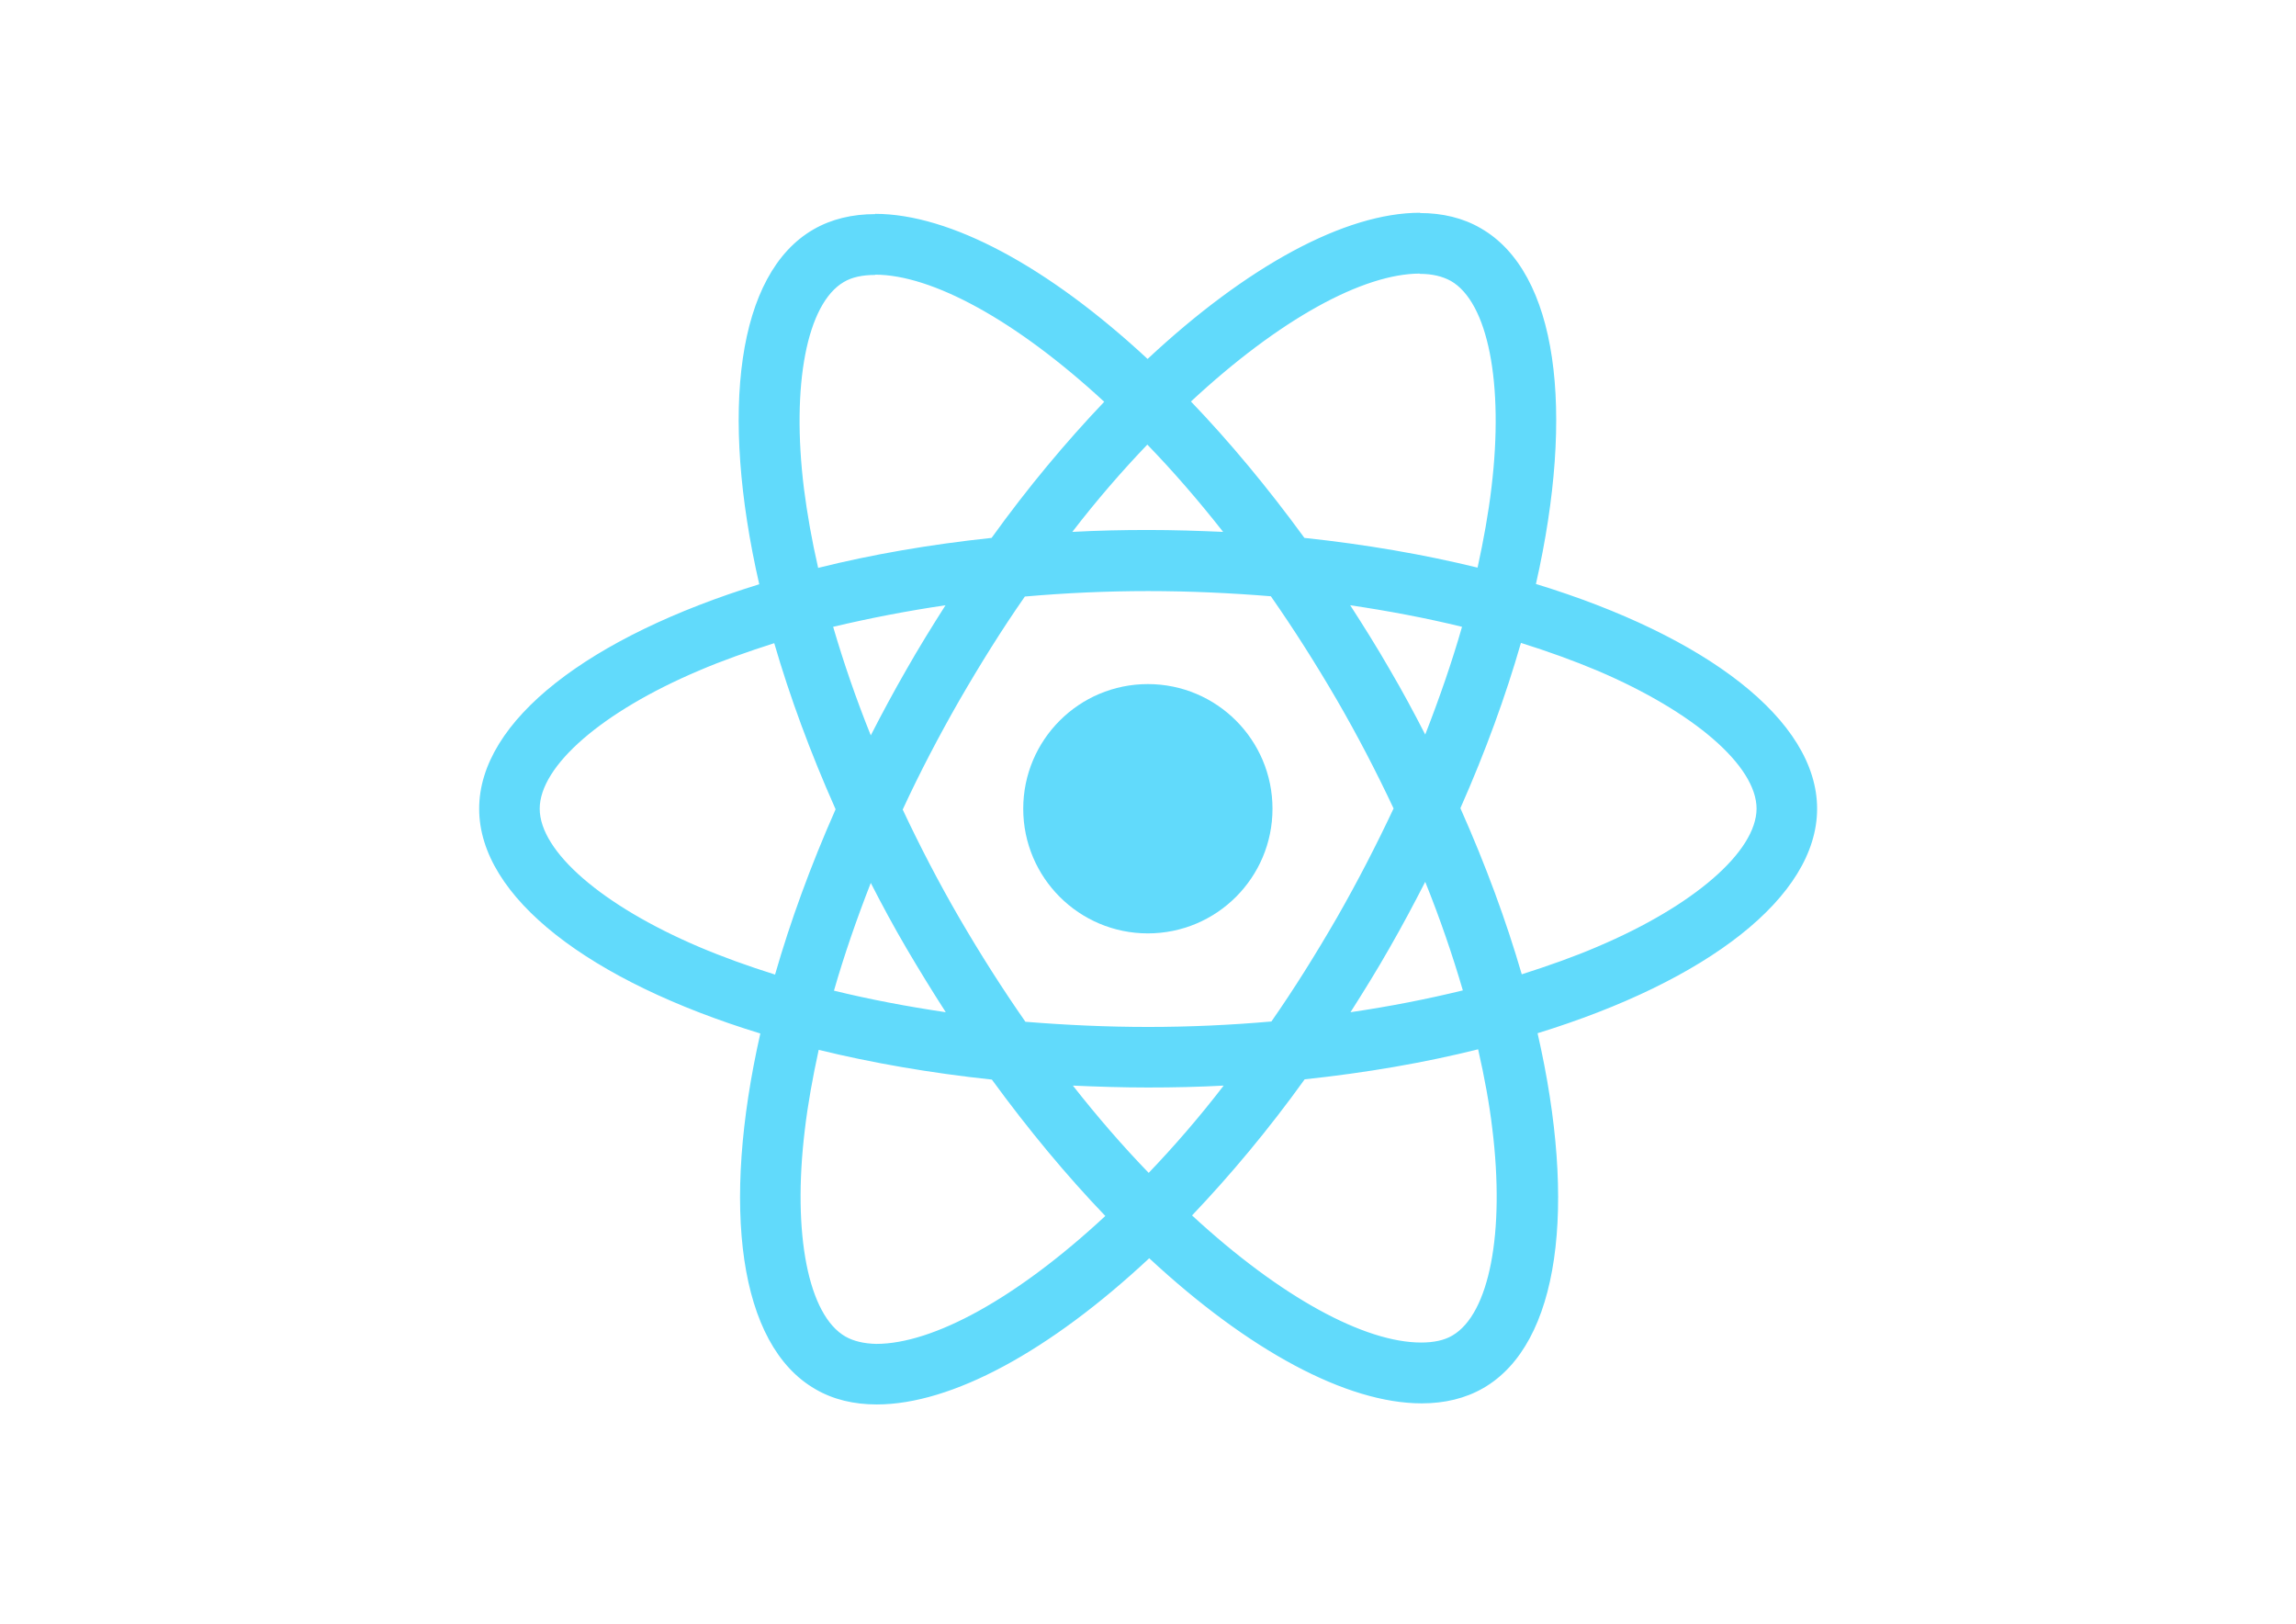
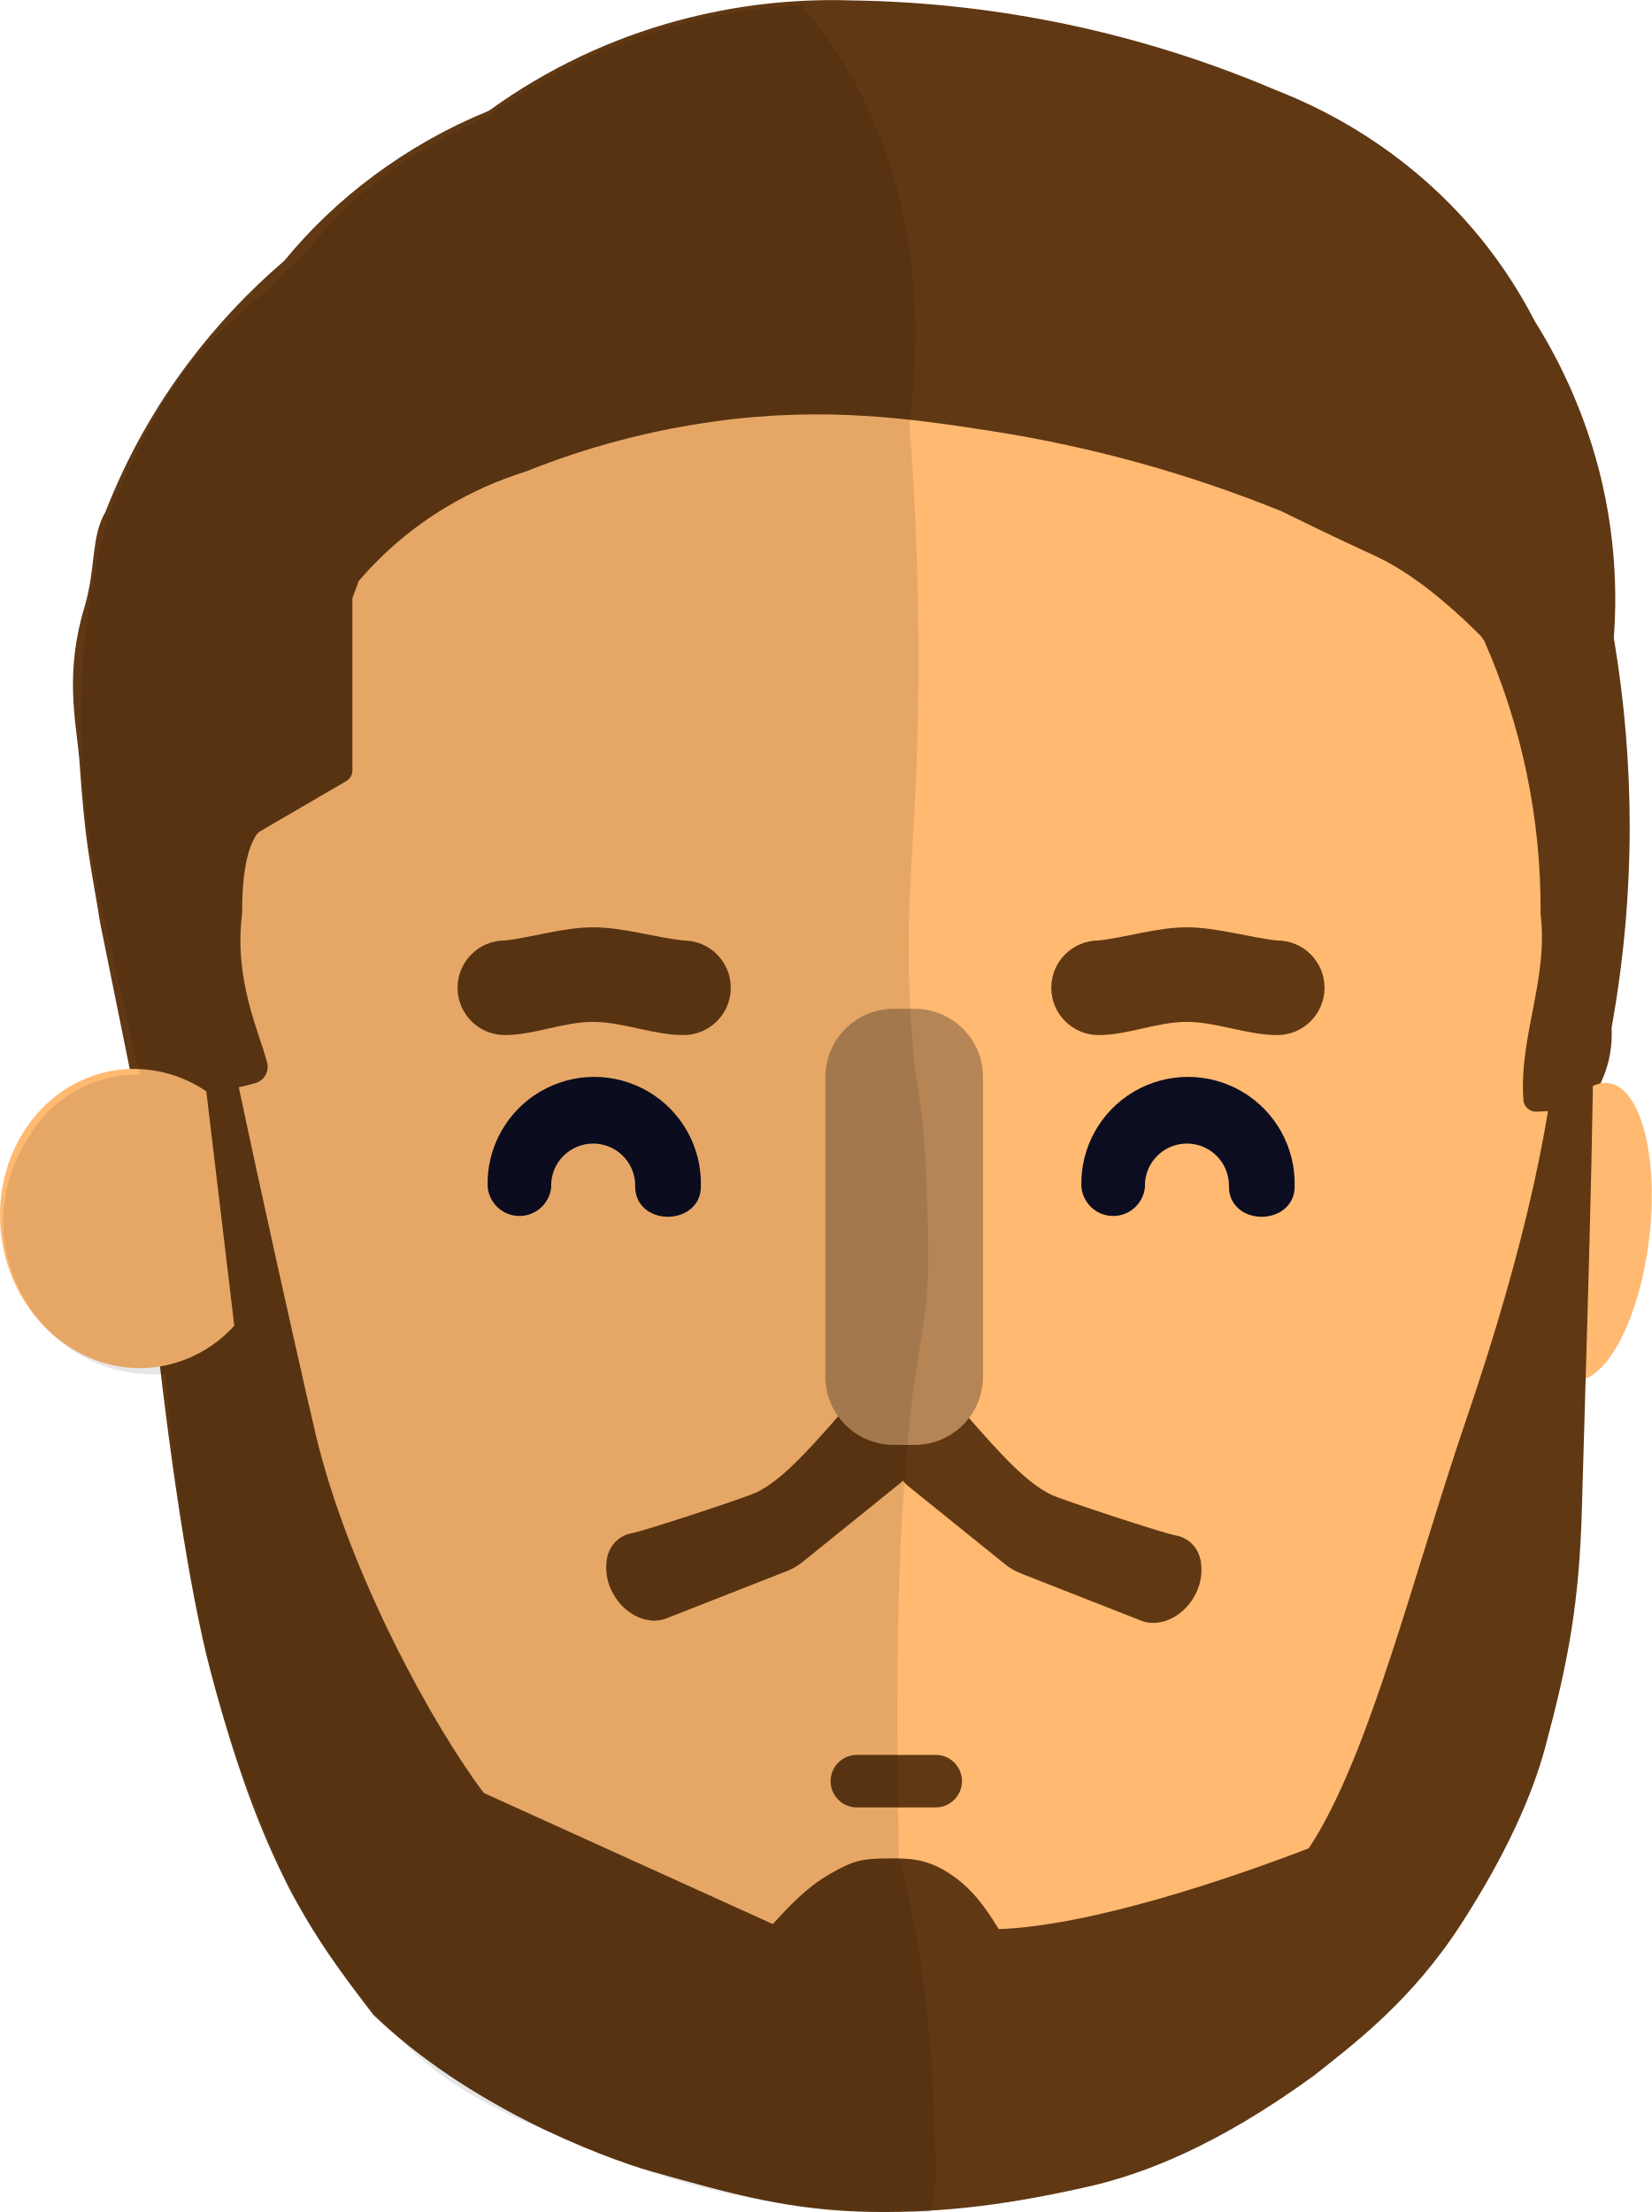
- <svg xmlns="http://www.w3.org/2000/svg" viewBox="0 0 841.9 595.3">
-   <g fill="#61DAFB">
-     <path d="M666.3 296.5c0-32.5-40.7-63.3-103.1-82.4 14.4-63.6 8-114.2-20.2-130.4-6.5-3.8-14.1-5.6-22.4-5.6v22.3c4.6 0 8.3.9 11.4 2.6 13.6 7.8 19.5 37.5 14.9 75.7-1.1 9.4-2.9 19.3-5.1 29.4-19.6-4.8-41-8.5-63.5-10.9-13.5-18.5-27.5-35.3-41.6-50 32.6-30.3 63.2-46.9 84-46.9V78c-27.5 0-63.5 19.6-99.9 53.6-36.4-33.8-72.4-53.2-99.9-53.2v22.3c20.7 0 51.4 16.5 84 46.6-14 14.7-28 31.4-41.3 49.9-22.6 2.4-44 6.1-63.6 11-2.3-10-4-19.7-5.2-29-4.7-38.2 1.1-67.9 14.6-75.8 3-1.8 6.9-2.6 11.5-2.6V78.5c-8.4 0-16 1.8-22.6 5.6-28.1 16.2-34.4 66.7-19.9 130.1-62.2 19.2-102.7 49.9-102.7 82.3 0 32.5 40.7 63.3 103.1 82.4-14.4 63.6-8 114.2 20.2 130.4 6.5 3.8 14.1 5.6 22.5 5.6 27.5 0 63.5-19.6 99.9-53.6 36.4 33.8 72.4 53.2 99.9 53.2 8.4 0 16-1.8 22.6-5.6 28.1-16.2 34.4-66.7 19.9-130.1 62-19.1 102.5-49.9 102.5-82.3zm-130.2-66.7c-3.7 12.9-8.3 26.2-13.5 39.5-4.1-8-8.4-16-13.1-24-4.6-8-9.5-15.8-14.4-23.4 14.2 2.1 27.9 4.7 41 7.9zm-45.8 106.5c-7.8 13.5-15.8 26.3-24.1 38.2-14.9 1.3-30 2-45.2 2-15.1 0-30.2-.7-45-1.9-8.3-11.9-16.4-24.6-24.2-38-7.6-13.1-14.5-26.4-20.8-39.8 6.2-13.4 13.2-26.8 20.7-39.9 7.8-13.5 15.8-26.3 24.1-38.2 14.9-1.3 30-2 45.2-2 15.1 0 30.2.7 45 1.9 8.3 11.9 16.4 24.6 24.2 38 7.6 13.1 14.5 26.4 20.8 39.8-6.3 13.4-13.2 26.8-20.7 39.9zm32.3-13c5.4 13.4 10 26.8 13.8 39.8-13.1 3.2-26.9 5.9-41.2 8 4.9-7.7 9.8-15.6 14.4-23.7 4.6-8 8.9-16.1 13-24.1zM421.2 430c-9.3-9.6-18.6-20.3-27.8-32 9 .4 18.2.7 27.5.7 9.4 0 18.7-.2 27.8-.7-9 11.7-18.3 22.4-27.5 32zm-74.4-58.9c-14.2-2.1-27.9-4.7-41-7.9 3.7-12.9 8.3-26.2 13.5-39.5 4.1 8 8.4 16 13.1 24 4.7 8 9.5 15.8 14.4 23.4zM420.7 163c9.3 9.6 18.6 20.3 27.8 32-9-.4-18.2-.7-27.5-.7-9.4 0-18.7.2-27.8.7 9-11.7 18.3-22.4 27.5-32zm-74 58.9c-4.9 7.7-9.8 15.6-14.4 23.7-4.6 8-8.9 16-13 24-5.4-13.4-10-26.8-13.8-39.8 13.1-3.1 26.9-5.8 41.2-7.9zm-90.5 125.2c-35.4-15.1-58.3-34.9-58.3-50.6 0-15.7 22.9-35.6 58.3-50.6 8.6-3.7 18-7 27.7-10.1 5.7 19.6 13.2 40 22.5 60.9-9.2 20.8-16.6 41.1-22.2 60.6-9.9-3.1-19.3-6.5-28-10.2zM310 490c-13.6-7.8-19.5-37.5-14.9-75.7 1.1-9.4 2.9-19.3 5.1-29.4 19.6 4.8 41 8.5 63.5 10.9 13.5 18.5 27.5 35.3 41.6 50-32.6 30.3-63.2 46.9-84 46.9-4.5-.1-8.3-1-11.3-2.7zm237.2-76.2c4.7 38.2-1.1 67.9-14.6 75.8-3 1.8-6.9 2.6-11.5 2.6-20.7 0-51.4-16.5-84-46.6 14-14.7 28-31.4 41.3-49.9 22.6-2.4 44-6.1 63.6-11 2.3 10.1 4.1 19.8 5.2 29.1zm38.5-66.7c-8.6 3.7-18 7-27.7 10.1-5.7-19.6-13.2-40-22.5-60.9 9.2-20.8 16.6-41.1 22.2-60.6 9.9 3.1 19.3 6.5 28.1 10.2 35.4 15.1 58.3 34.9 58.3 50.6-.1 15.7-23 35.6-58.4 50.6zM320.8 78.4z" />
-     <circle cx="420.9" cy="296.5" r="45.7" />
-     <path d="M520.5 78.1z" />
+ <svg xmlns="http://www.w3.org/2000/svg" viewBox="0 0 314.37 421">
+   <defs>
+     <style>.cls-1{fill:#ffb971;}.cls-2{fill:#603813;}.cls-3{fill:#b58555;}.cls-4{fill:#0c0d21;}.cls-5{fill-opacity:0.1;}</style>
+   </defs>
+   <g id="Calque_2" data-name="Calque 2">
+     <g id="Hans_Flat_design" data-name="Hans Flat design">
+       <g id="Tête_heureux" data-name="Tête heureux">
+         <g id="Face">
+           <path class="cls-1" d="M295.5,242.05c1.31,55.64-5.41,124.18-55.42,158-29.25,19.76-64.58,20.45-74,19.85-15-.94-53.72-1.77-89-33.44s-38.45-76.21-40.6-144.38c-2.4-76-10.17-121.64,20.66-150.17C83.29,67.69,121.44,67.41,166,67.08c41.69-.31,70.94-.53,95.07,17.58C304.1,117,294.08,181.57,295.5,242.05Z" />
+         </g>
+         <path id="Cheveux" class="cls-2" d="M282.25,121.69a2.52,2.52,0,0,0-.5-.72c-8.81-8.8-15.24-12.88-19.67-15-1.24-.58-8.24-3.76-17.83-8.49l-.37-.18a248.54,248.54,0,0,0-54.8-15.2c-15.61-2.44-32.06-4.79-53-1.9a152.23,152.23,0,0,0-35.93,9.51l-.15.06a69.39,69.39,0,0,0-14.92,6.65,67.78,67.78,0,0,0-16.81,14.17l-1.2,3.24v32.83a2.33,2.33,0,0,1-1.17,2l-16.34,9.53a2.31,2.31,0,0,0-.79.73c-2.18,3.41-2.69,9.26-2.69,14.71,0,.08,0,.16,0,.24-1.63,12.64,3.3,22.66,4.77,28.41a3.21,3.21,0,0,1-2.24,3.85c-4.91,1.5-17.28,3.68-22.72-.24a2.35,2.35,0,0,1-1-1.45L19.07,175.7c-2-12.4-2.82-14.32-4-31.5-.69-7.23-2.74-16.2,1-28.63,2.22-7.4,1.21-13.47,4-18.14a118.54,118.54,0,0,1,16-28.64,122.13,122.13,0,0,1,17.85-19,2.29,2.29,0,0,0,.27-.27A96.36,96.36,0,0,1,71.08,33.47a99.77,99.77,0,0,1,21.74-12.3,2.82,2.82,0,0,0,.48-.27,110,110,0,0,1,35.78-17,112.65,112.65,0,0,1,33-3.82,213.68,213.68,0,0,1,81,17.18,95.4,95.4,0,0,1,26,15.28,91,91,0,0,1,23,28.56.64.64,0,0,0,.08.14,101.19,101.19,0,0,1,12,27.62,98.8,98.8,0,0,1,3,32.2,2.07,2.07,0,0,0,0,.5,216.93,216.93,0,0,1,3,36,216,216,0,0,1-3.44,38,3.55,3.55,0,0,0,0,.46,21.58,21.58,0,0,1-4.53,14.09c-1,1.24-6.94,1.28-9.61,1.47a2.42,2.42,0,0,1-2.65-2.17c-.87-12.23,4.79-23,3.27-35.45a1.93,1.93,0,0,1,0-.24,126.51,126.51,0,0,0-10.83-52Z" />
+         <g id="Sourcies">
+           <path id="Sourcie_droite" data-name="Sourcie droite" class="cls-2" d="M243.08,197c-5.76,0-11.51-2.51-17.26-2.51-5.58,0-11.16,2.51-16.74,2.51a9,9,0,0,1,0-18c5.06-.55,11.16-2.51,16.74-2.51,5.75,0,11.85,1.93,17.26,2.51a9,9,0,1,1,0,18Z" />
+           <path id="Sourcie_gauche" data-name="Sourcie gauche" class="cls-2" d="M130.08,197c-5.76,0-11.51-2.51-17.26-2.51-5.58,0-11.16,2.51-16.74,2.51a9,9,0,1,1,0-18c5.06-.55,11.16-2.51,16.74-2.51,5.75,0,11.85,1.93,17.26,2.51a9,9,0,1,1,0,18Z" />
+         </g>
+         <g id="Moustache">
+           <path id="Moustache_gauche" data-name="Moustache gauche" class="cls-2" d="M126.87,308c-3.4,1.38-7.78-.51-10.08-4.51h0a10.08,10.08,0,0,1-1.32-6.57,6.13,6.13,0,0,1,.13-.67,5.84,5.84,0,0,1,4.76-4.47c2.14-.37,21.72-6.79,23.72-7.79,4.56-2.28,9.22-7.27,16.29-15.4a5.74,5.74,0,0,1,5.53-1.94,9.76,9.76,0,0,1,6.36,4.82c2.22,3.85,1.78,8.41-.86,10.75l-18.58,15a11.57,11.57,0,0,1-3,1.77Z" />
+           <path id="Moustache_droite" data-name="Moustache droite" class="cls-2" d="M217.15,308.44c3.4,1.37,7.78-.52,10.09-4.51h0a10.16,10.16,0,0,0,1.32-6.58c0-.23-.08-.45-.14-.67a5.84,5.84,0,0,0-4.75-4.47c-2.14-.36-21.72-6.78-23.72-7.78-4.56-2.28-9.22-7.27-16.29-15.41a5.76,5.76,0,0,0-5.54-1.93,9.77,9.77,0,0,0-6.36,4.81c-2.22,3.85-1.77,8.42.86,10.76l18.59,15a11.57,11.57,0,0,0,3,1.77Z" />
+         </g>
+         <rect id="Nez" class="cls-3" x="157.08" y="192" width="30" height="83" rx="13" />
+         <g id="Oreil_Droite" data-name="Oreil Droite">
+           <path class="cls-1" d="M298.48,211.31c2.35-3.53,5-5.49,7.59-5.18,6.17.73,9.66,14,7.79,29.63s-8.37,27.7-14.54,27c-2.6-.31-4.71-2.84-6.16-6.83Z" />
+         </g>
+         <path id="Barbe" class="cls-2" d="M147.08,366.2c2.32-2.48,5.92-6.73,11-9.61,4.56-2.6,6-2.89,12-2.89,4,0,7.36.36,12,3.85,4.06,3.05,6.56,7.35,8,9.61,17.67-.64,44-9.61,59-15.38,11.46-17.3,19.77-51.71,30-81.7,11.2-32.84,16.94-59.12,18-80.74l6,2.88c.71,8.76-1.61,79-2,94.2-.48,18.78-2.62,29.81-7,46.14-2.42,9-7.33,20.21-16,33.64-9.45,14.61-20.22,22.66-28,28.83-18.47,13.45-32.57,18.79-43,21.15-14.32,3.24-26.88,5-41,4.81-15.45-.22-26.34-3.28-42-7.69-10-2.83-35-12.5-53-29.8-11.89-15.43-21.25-28.57-31-65.36-8.36-31.54-15.73-108.94-14-126.88,7.41.55,5.58-18.81,13-18.26.29,8.74,18.39,89,21,100,6.28,26.42,22.53,55.77,32,68.25Z" />
+         <g id="Oreil_gauche" data-name="Oreil gauche">
+           <path class="cls-1" d="M39.26,207.71a24.47,24.47,0,0,0-16.6-4.1C8.4,205.31-1.64,219.36.22,235s14.94,26.92,29.2,25.22a24.5,24.5,0,0,0,15.17-7.9Z" />
+         </g>
+         <g id="Yeux">
+           <path id="Oeuil" class="cls-4" d="M217.89,225.65a8,8,0,1,1,16,0v.06c-.1,3.72,3,6,6.5,5.87,3.32-.14,6.08-2.36,6-5.87a20.3,20.3,0,1,0-40.59,0,6.07,6.07,0,0,0,12.12,0S217.89,225.67,217.89,225.65Z" />
+           <path id="Oeuil-2" data-name="Oeuil" class="cls-4" d="M104.89,225.65a8,8,0,0,1,16,0v.06c-.1,3.72,3,6,6.5,5.87,3.32-.14,6.08-2.36,6-5.87a20.3,20.3,0,1,0-40.59,0,6.07,6.07,0,0,0,12.12,0S104.89,225.67,104.89,225.65Z" />
+         </g>
+         <g id="Ombrage">
+           <rect class="cls-2" x="158.08" y="334" width="25" height="10" rx="5" />
+           <path id="Face-2" data-name="Face" class="cls-5" d="M152.49,1a86.29,86.29,0,0,1,7.09,9.5c16.55,25.73,15.57,54.37,13.5,70.33a576.75,576.75,0,0,1,1.5,60.67c-.69,23.56-2.4,30.68-1.28,51.28,1,19.37,2.61,12.22,3.28,40.72.5,21.5-2,18-4,43,0,0-.27,3.32-.5,6.5-1.7,22.76-1.39,49.86-1,71,3,9.42,6.11,29.59,6.5,45.5.3,12.46,1.24,13.17-.5,21.5-9,0-23.25-.26-36-3a140.86,140.86,0,0,1-31-10c-7.76-3.19-22-7.95-33-19-12-12-16-19-22-29-5-13.23-11.53-27.13-15.5-44.5a347.87,347.87,0,0,1-8-54,28.19,28.19,0,0,1-22-7.87c-1.54-1.52-9-9.21-9-21.13A29.5,29.5,0,0,1,5.76,216,23.83,23.83,0,0,1,26.58,204.5Q23,188.75,19.46,173a161.41,161.41,0,0,1-3.88-29.49,150.38,150.38,0,0,1,2-32c1-5.37,2.1-9.82,3-13,8.37-21.21,16.21-31,22-36,1.38-1.19,6.51-5.45,13-12,4.2-4.25,7.45-7.9,9.5-10.28,1.16-1.09,2.53-2.31,4.11-3.63A99,99,0,0,1,80.58,28.5,100.81,100.81,0,0,1,93.08,22,111.14,111.14,0,0,1,152.49,1Z" />
+         </g>
+       </g>
+     </g>
  </g>
</svg>
